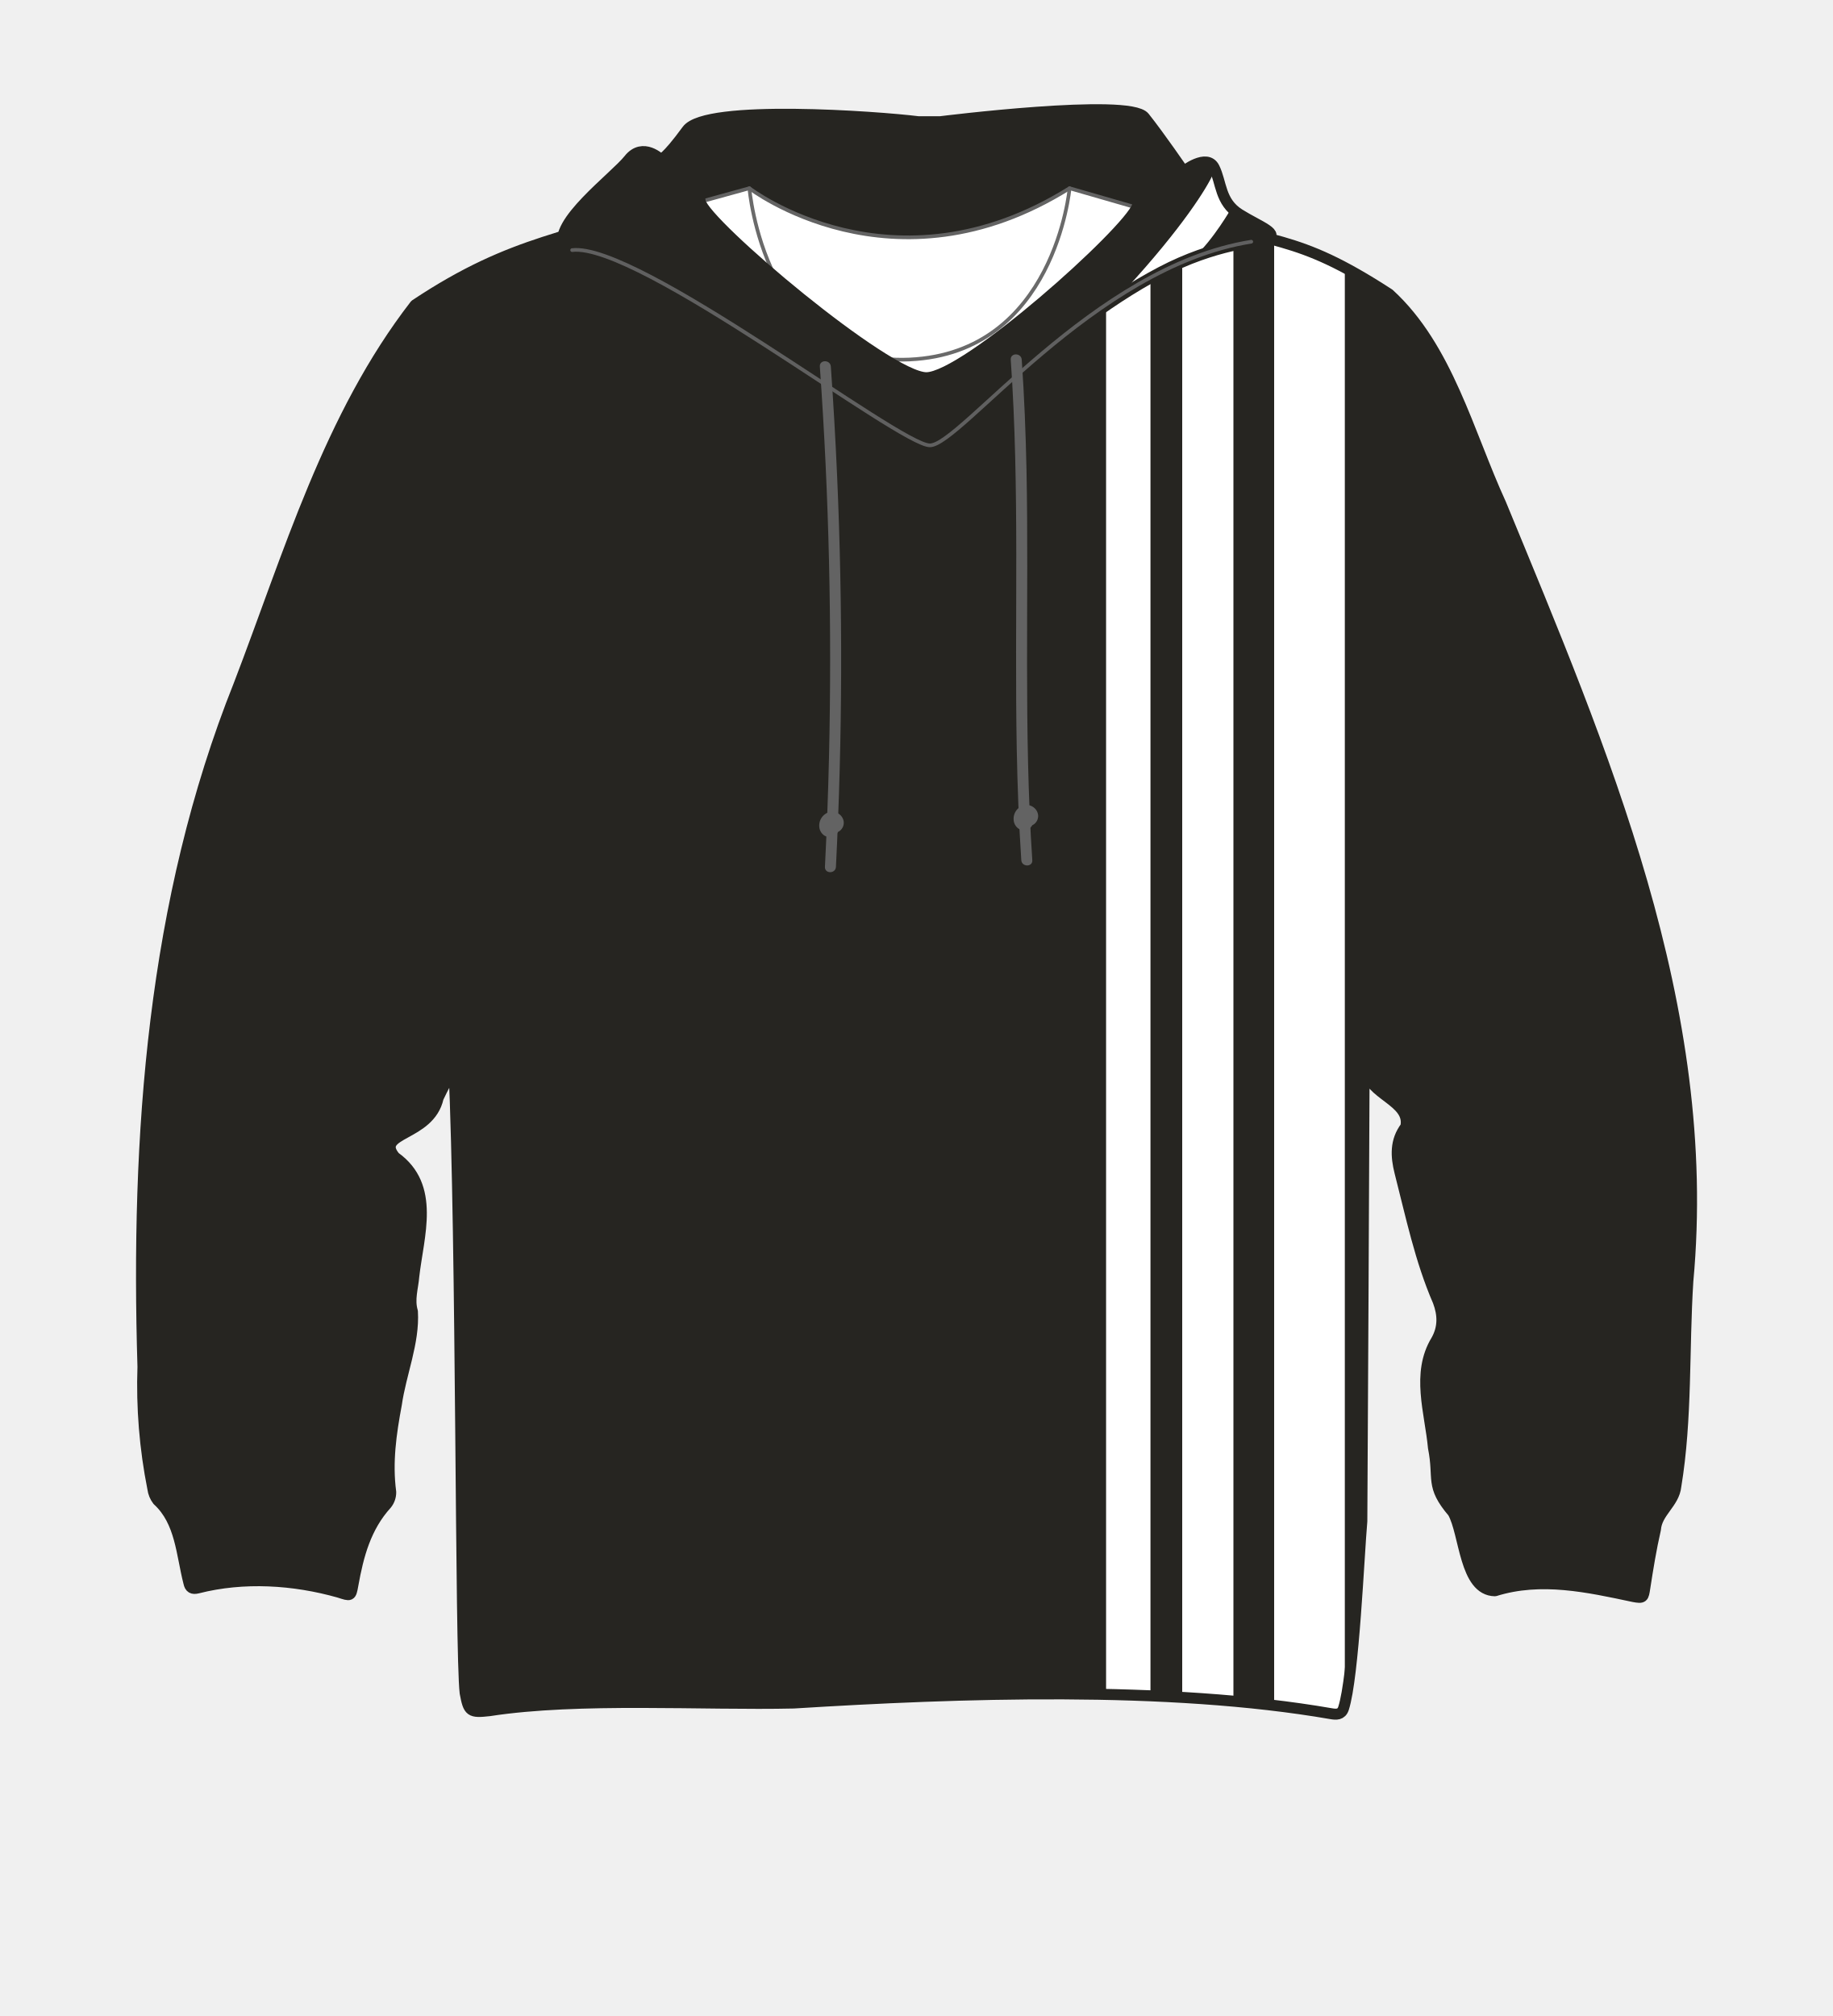
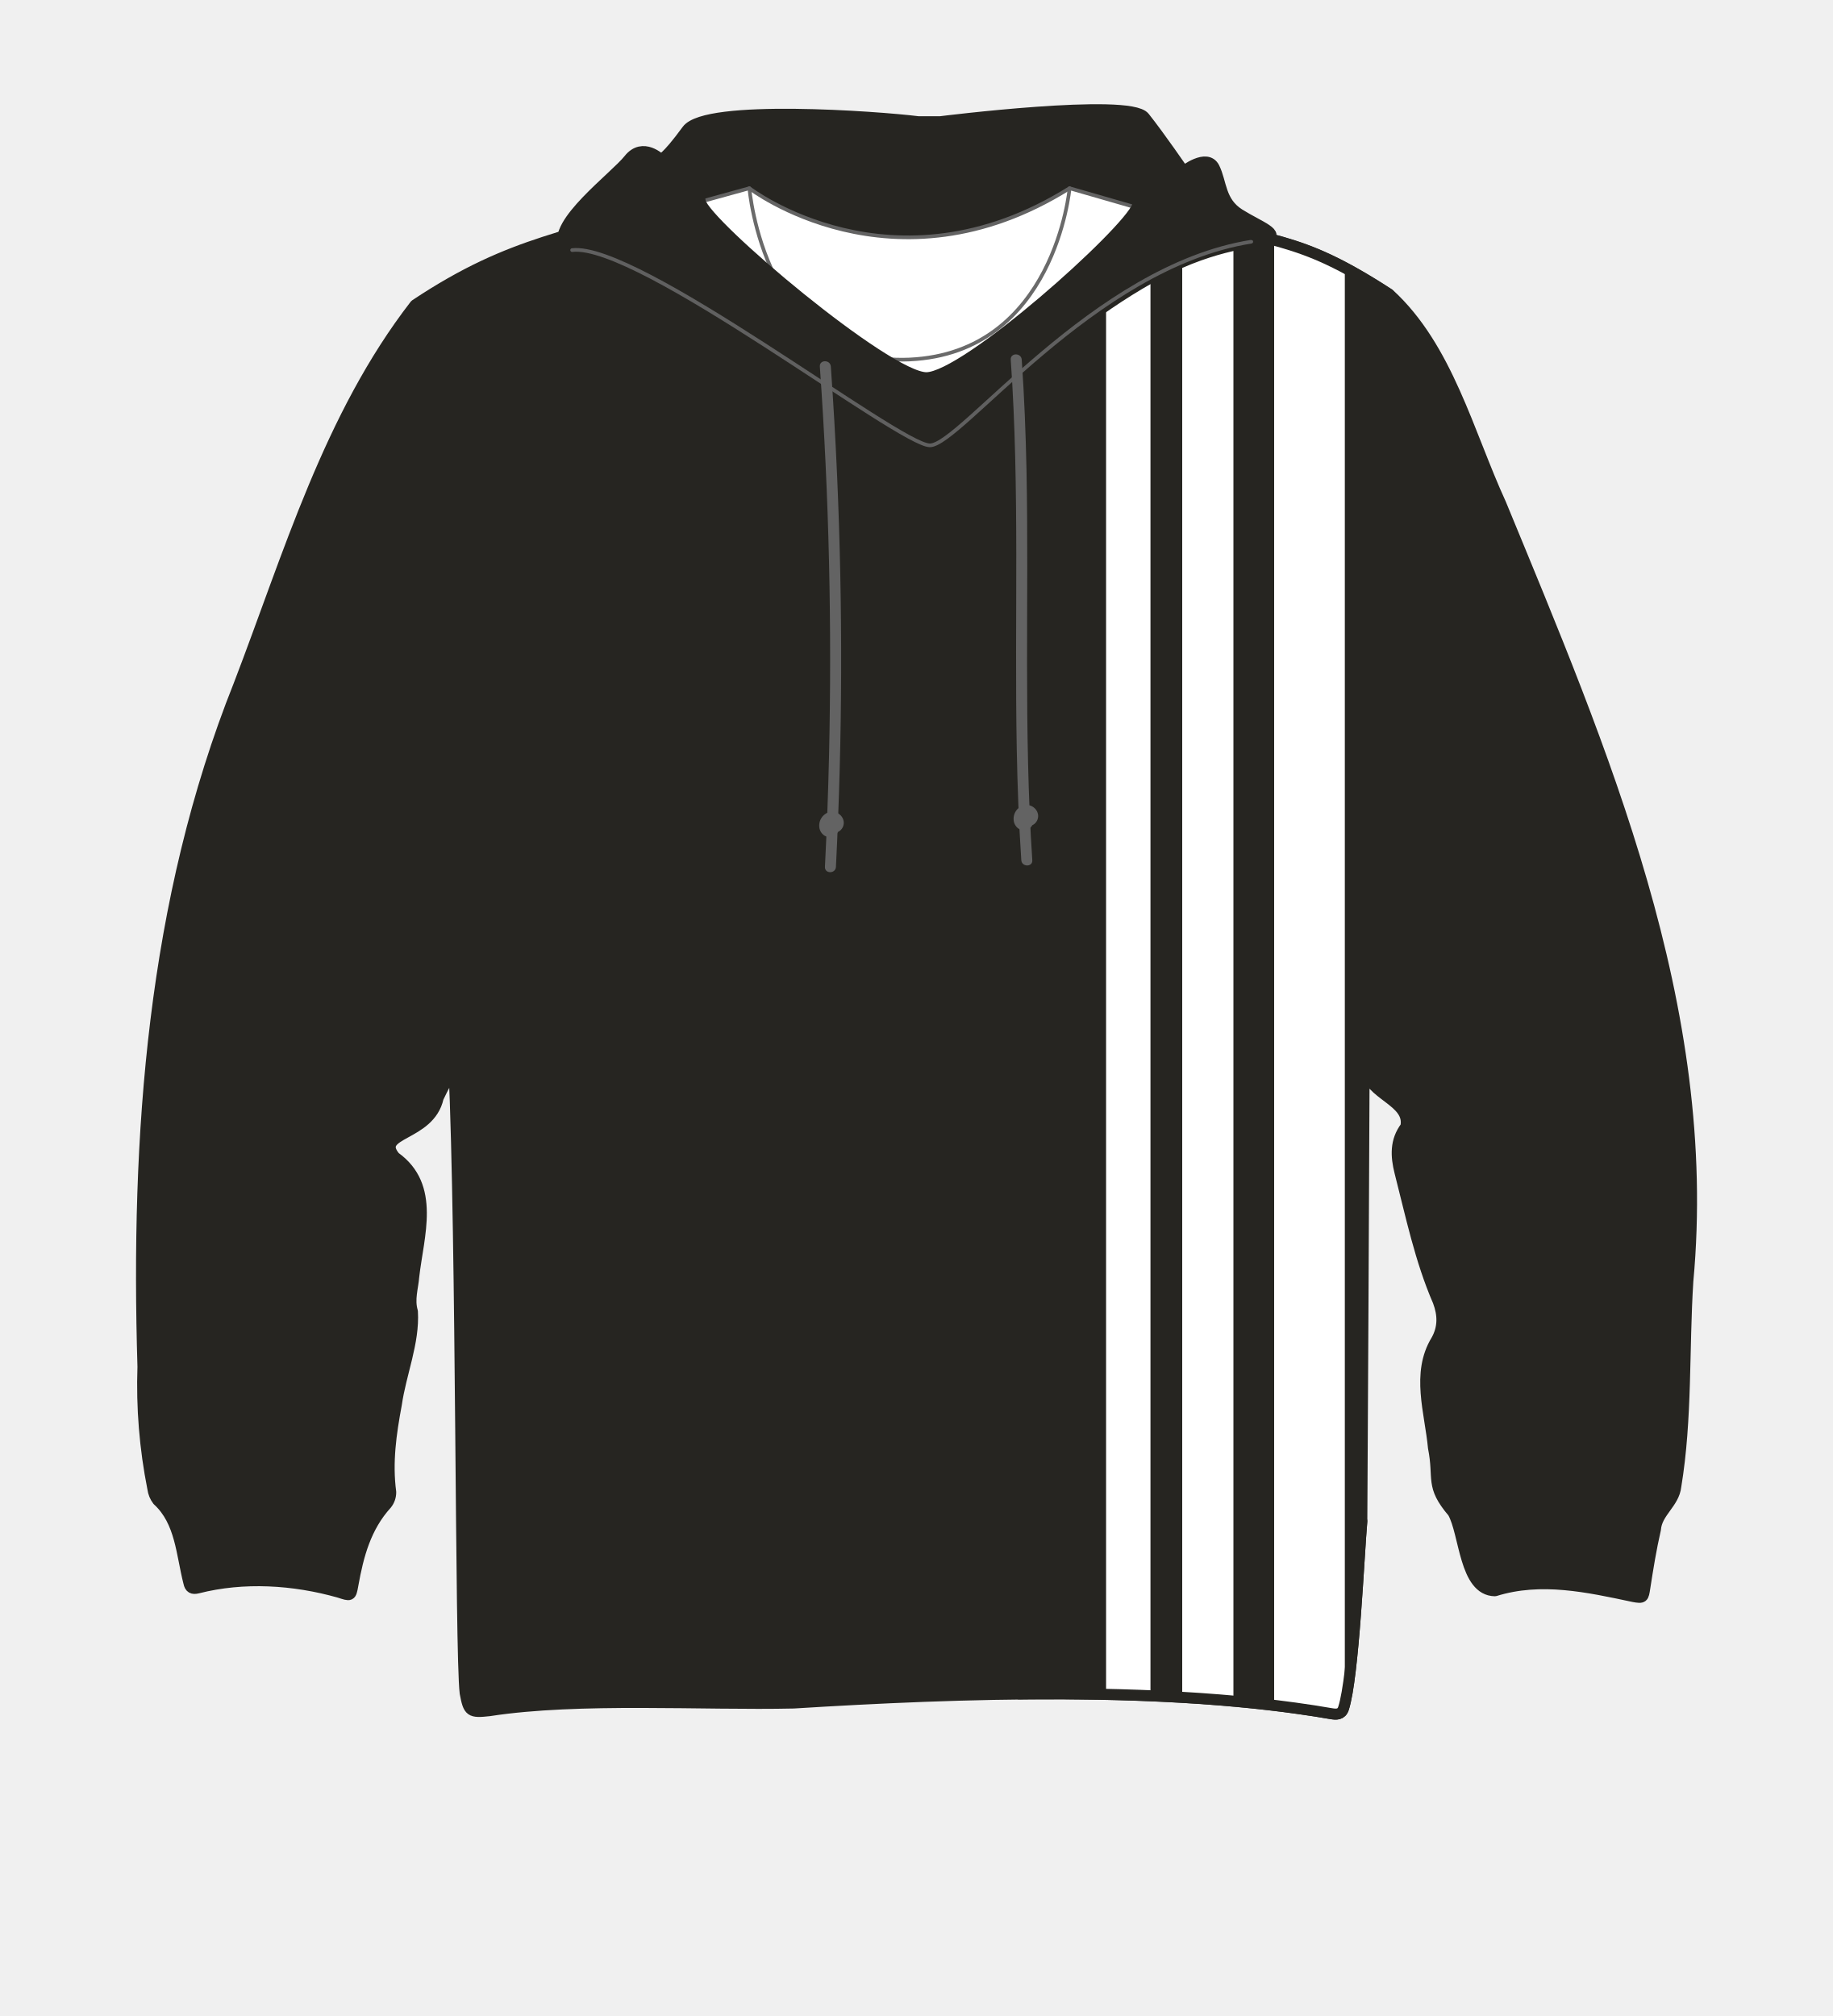
<svg xmlns="http://www.w3.org/2000/svg" width="500" height="550" viewBox="0 0 500 550">
+   <path d="M372.14 291.55q-.27 61.74-.62 123.47c-.81 9-2.21 42.49-5 51.07-.59 1.77-2 1.67-3.35 1.44-44.59-7.74-101.66-5.72-146.65-2.92-24.6.57-58.62-1.68-83 2.09-5.23.59-5.68.27-6.62-4.83-1.35-11.26-.86-123.68-3.07-170.84-1.42 2.83-2.94 5.6-4.29 8.46-2.37 10.67-17.5 9.3-11.81 16.18 11.11 7.95 6.41 21.38 5.15 32.56-.25 3.15-1.35 6.27-.37 9.58.51 8.44-3.19 16.94-4.38 25.31-1.5 8-2.61 15.83-1.54 23.93a5.1 5.1 0 01-1.13 3.3c-5.71 6.28-7.75 14-9.19 22.06-.57 3.18-.61 3-3.74 2-12.38-3.52-26.09-4.38-38.6-1.18-1.39.34-2.11 0-2.41-1.47-2-7.76-2.18-16.67-8.49-22.43a6.62 6.62 0 01-1.33-3.22 144.46 144.46 0 01-2.7-33.25c-1.91-63 2.6-126.93 26.19-186 13.61-35.43 24.56-73.32 48.07-103.67 27.32-18.2 42.2-17.85 72.63-28.88 26 44.54 65.32 51.34 65.81 51.88 12.69-2.58 63.32-50.76 67-49.23 29.12 10.5 33.87 6.09 60.26 23.26 15.94 14.59 21.63 38 30.45 57.21 27.81 67.48 58 137.39 51.05 212.08-1.19 18.65-.23 37.45-3.28 55.95-.49 4.66-5.21 7.09-5.56 11.78-1.22 5.28-2.08 10.65-2.91 16-.4 2.6-.41 2.83-3.08 2.33-12.48-2.66-25.26-5.49-37.8-1.58-8.34-.15-8.13-15.56-11.44-21.4-6.28-7.37-3.61-9-5.33-17.64-.9-9.7-4.68-20.27.79-29.26 2-3.53 1.86-7.05.51-10.66-4.9-11.28-7.4-23.41-10.45-35.29-1.07-4.3-1.31-8.49 1.61-12.34 1.51-7.23-10.43-8.68-10.93-15.93z" fill="#262521" stroke="#262521" stroke-linecap="round" stroke-linejoin="round" stroke-width="3" />
  <path fill="#262521" d="M181.19 58.54l20.28-19.71 103.61-2.25 13.58 20.37-65.95 46.1-71.52-44.51z" />
  <path d="M310.78 56.83l-19-5.48c-48.16 30.16-87.35 0-87.35 0l-19.77 5.46 69 58.54 63-57z" fill="#fff" stroke="#636363" stroke-linecap="round" stroke-linejoin="round" />
  <path d="M204.44 51.35s4 48.55 43.68 46.73 43.67-46.73 43.67-46.73" fill="none" stroke="#636363" stroke-linecap="round" stroke-linejoin="round" opacity=".95" />
-   <path d="M372.14 291.55q-.27 61.74-.62 123.47c-.81 9-2.21 42.49-5 51.07-.59 1.77-2 1.67-3.35 1.44-44.59-7.74-101.66-5.72-146.65-2.92-24.6.57-58.62-1.68-83 2.09-5.23.59-5.68.27-6.62-4.83-1.35-11.26-.86-123.68-3.07-170.84-1.42 2.83-2.94 5.6-4.29 8.46-2.37 10.67-17.5 9.3-11.81 16.18 11.11 7.95 6.41 21.38 5.15 32.56-.25 3.15-1.35 6.27-.37 9.58.51 8.44-3.19 16.94-4.38 25.31-1.5 8-2.61 15.83-1.54 23.93a5.1 5.1 0 01-1.13 3.3c-5.71 6.28-7.75 14-9.19 22.06-.57 3.18-.61 3-3.74 2-12.38-3.52-26.09-4.38-38.6-1.18-1.39.34-2.11 0-2.41-1.47-2-7.76-2.18-16.67-8.49-22.43a6.62 6.62 0 01-1.33-3.22 144.46 144.46 0 01-2.7-33.25c-1.91-63 2.6-126.93 26.19-186 13.61-35.43 24.56-73.32 48.07-103.67 27.32-18.2 42.2-17.85 72.63-28.88 26 44.54 65.32 51.34 65.81 51.88 12.69-2.58 63.32-50.76 67-49.23 29.12 10.5 33.87 6.09 60.26 23.26 15.94 14.59 21.63 38 30.45 57.21 27.81 67.48 58 137.39 51.05 212.08-1.19 18.65-.23 37.45-3.28 55.95-.49 4.66-5.21 7.09-5.56 11.78-1.22 5.28-2.08 10.65-2.91 16-.4 2.6-.41 2.83-3.08 2.33-12.48-2.66-25.26-5.49-37.8-1.58-8.34-.15-8.13-15.56-11.44-21.4-6.28-7.37-3.61-9-5.33-17.64-.9-9.7-4.68-20.27.79-29.26 2-3.53 1.86-7.05.51-10.66-4.9-11.28-7.4-23.41-10.45-35.29-1.07-4.3-1.31-8.49 1.61-12.34 1.51-7.23-10.43-8.68-10.93-15.93z" fill="#262521" />
  <path fill="#fff" d="M301.75 73.55h12.11v389.7h-12.11zM322.52 65.94h13.97v397.3h-13.97zM366.88 463.24l-1.82 4.32L347.6 465V65.46l19.28 8.09v389.69z" />
-   <path d="M372.14 291.55q-.27 61.74-.62 123.47c-.81 9-2.21 42.49-5 51.07-.59 1.77-2 1.67-3.35 1.44-44.59-7.74-101.66-5.72-146.65-2.92-24.6.57-58.62-1.68-83 2.09-5.23.59-5.68.27-6.62-4.83-1.35-11.26-.86-123.68-3.07-170.84-1.42 2.83-2.94 5.6-4.29 8.46-2.37 10.67-17.5 9.3-11.81 16.18 11.11 7.95 6.41 21.38 5.15 32.56-.25 3.15-1.35 6.27-.37 9.58.51 8.44-3.19 16.94-4.38 25.31-1.5 8-2.61 15.83-1.54 23.93a5.1 5.1 0 01-1.13 3.3c-5.71 6.28-7.75 14-9.19 22.06-.57 3.18-.61 3-3.74 2-12.38-3.52-26.09-4.38-38.6-1.18-1.39.34-2.11 0-2.41-1.47-2-7.76-2.18-16.67-8.49-22.43a6.62 6.62 0 01-1.33-3.22 144.46 144.46 0 01-2.7-33.25c-1.91-63 2.6-126.93 26.19-186 13.61-35.43 24.56-73.32 48.07-103.67 27.32-18.2 42.2-17.85 72.63-28.88 26 44.54 65.32 51.34 65.81 51.88 12.69-2.58 63.32-50.76 67-49.23 29.12 10.5 33.87 6.09 60.26 23.26 15.94 14.59 21.63 38 30.45 57.21 27.81 67.48 58 137.39 51.05 212.08-1.19 18.65-.23 37.45-3.28 55.95-.49 4.66-5.21 7.09-5.56 11.78-1.22 5.28-2.08 10.65-2.91 16-.4 2.6-.41 2.83-3.08 2.33-12.48-2.66-25.26-5.49-37.8-1.58-8.34-.15-8.13-15.56-11.44-21.4-6.28-7.37-3.61-9-5.33-17.64-.9-9.7-4.68-20.27.79-29.26 2-3.53 1.86-7.05.51-10.66-4.9-11.28-7.4-23.41-10.45-35.29-1.07-4.3-1.31-8.49 1.61-12.34 1.51-7.23-10.43-8.68-10.93-15.93z" fill="none" stroke="#262521" stroke-linecap="round" stroke-linejoin="round" stroke-width="3" />
-   <path d="M252.71 103.05c-10.71 0-60.3-41.85-61.67-48s9-7.59 16.56-9c16.21-3 67.31-4.92 82.68-2.58 9.26 1.41 23.26 3.73 20 12.79-2.5 7.07-46.85 46.79-57.57 46.79zm85.39-44.62c-5.35-3.37-4.85-8.67-6.86-12.68s-8.35 1-8.35 1-6.52-9.53-10.7-14.77-55.67 1.23-55.67 1.23h-6c-10.95-1.37-57.91-4.79-63.07 2.3-5.85 8-7.19 8-7.19 8s-4.85-4.85-8.69 0S150.55 61 153.89 67.32C184.67 71 243 121.5 253.68 121.5c6.05 0 31.76-30.79 63-47.24 14.78-7.78 26.77-8.37 28.26-8.82 5.06-1.5-1.49-3.64-6.84-7.01z" fill="#262521" />
  <path d="M336 56.68s-4.8-9.72-5-9.34c-1.65 3.83-8.5 14.8-23.61 31.26-.84 1 15.5-7.36 18.36-8.44C331 65.46 336 56.68 336 56.68z" fill="#fff" />
-   <path d="M252.71 103.05c-10.71 0-60.3-41.85-61.67-48s9-7.59 16.56-9c16.21-3 67.31-4.92 82.68-2.58 9.26 1.41 23.26 3.73 20 12.79-2.5 7.07-46.85 46.79-57.57 46.79zm85.39-44.62c-5.35-3.37-4.85-8.67-6.86-12.68s-8.35 1-8.35 1-6.52-9.53-10.7-14.77-55.67 1.23-55.67 1.23h-6c-10.95-1.37-57.91-4.79-63.07 2.3-5.85 8-7.19 8-7.19 8s-4.85-4.85-8.69 0S150.55 61 153.89 67.32C184.67 71 243 121.5 253.68 121.5c6.05 0 31.76-30.79 63-47.24 14.78-7.78 26.77-8.37 28.26-8.82 5.06-1.5-1.49-3.64-6.84-7.01z" fill="none" stroke="#262521" stroke-linecap="round" stroke-linejoin="round" stroke-width="3" />
+   <path d="M252.71 103.05c-10.71 0-60.3-41.85-61.67-48s9-7.59 16.56-9c16.21-3 67.31-4.92 82.68-2.58 9.26 1.41 23.26 3.73 20 12.79-2.5 7.07-46.85 46.79-57.57 46.79zm85.39-44.62c-5.35-3.37-4.85-8.67-6.86-12.68s-8.35 1-8.35 1-6.52-9.53-10.7-14.77-55.67 1.23-55.67 1.23h-6c-10.95-1.37-57.91-4.79-63.07 2.3-5.85 8-7.19 8-7.19 8s-4.85-4.85-8.69 0S150.55 61 153.89 67.32C184.67 71 243 121.5 253.68 121.5c6.05 0 31.76-30.79 63-47.24 14.78-7.78 26.77-8.37 28.26-8.82 5.06-1.5-1.49-3.64-6.84-7.01z" fill="#262521" stroke="#262521" stroke-linecap="round" stroke-linejoin="round" stroke-width="3" />
  <path d="M156.08 68.23c18-2.15 89.27 53.27 97.6 53.27s44.52-48.7 87.68-55.56" fill="none" stroke="#636363" stroke-linecap="round" stroke-linejoin="round" opacity=".95" />
  <path d="M223.66 100q1.88 26.51 2.5 53.09t0 53.41q-.35 15-1.11 30c-.09 1.93 2.91 1.92 3 0q1.34-26.55 1.42-53.14T228.38 130q-.66-15-1.72-30c-.13-1.92-3.13-1.93-3 0z" fill="#636363" />
  <path d="M227.25 222.21A2.46 2.46 0 00225 224a2.59 2.59 0 00.63 2.61 2.66 2.66 0 003.16.27 2.78 2.78 0 001.38-2.75 3 3 0 00-.76-1.61 3.32 3.32 0 00-1.35-.89 3.17 3.17 0 00-2.86.4 3.85 3.85 0 00-1.63 2.4 4 4 0 000 1.61 3.2 3.2 0 00.72 1.39 2.59 2.59 0 003.31.55 2.49 2.49 0 001-3.36 1.58 1.58 0 00-.9-.69 1.49 1.49 0 00-1.69 2.2l.06.12-.15-.36a.72.72 0 010 .21v-.4.16-.4a1 1 0 01-.06.25l.15-.36a1 1 0 01-.16.26l.24-.3a1.61 1.61 0 01-.23.22l.31-.23a2 2 0 01-.32.18l.36-.15a1.25 1.25 0 01-.26.07l.39-.05h-.27l.4.05a1.34 1.34 0 01-.27-.07l.36.15a2.07 2.07 0 01-.25-.15l.31.23a1.72 1.72 0 01-.27-.27l.23.31a2.08 2.08 0 01-.22-.38l.16.35a2 2 0 01-.14-.53l.05.4a2.62 2.62 0 010-.56l-.05.4a2.73 2.73 0 01.15-.56l-.15.36a2.11 2.11 0 01.31-.52l-.24.3a3.42 3.42 0 01.42-.43l-.3.24a2.18 2.18 0 01.46-.28l-.35.15a2.42 2.42 0 01.46-.13l-.4.06a1.55 1.55 0 01.43 0l-.4-.06a2 2 0 01.42.11l-.36-.15a2.86 2.86 0 01.42.24l-.31-.23a1.77 1.77 0 01.31.3l-.24-.31a1.93 1.93 0 01.22.36l-.16-.36a1.48 1.48 0 01.1.36v-.4a1.5 1.5 0 010 .3v-.4a1.09 1.09 0 01-.08.31l.15-.35a1.24 1.24 0 01-.17.27l.24-.3a1.66 1.66 0 01-.27.26l.31-.23a2.07 2.07 0 01-.32.19l.36-.15a2.3 2.3 0 01-.35.1l.39-.06a1.06 1.06 0 01-.31 0l.4.05a1.25 1.25 0 01-.26-.07l.36.15a1.18 1.18 0 01-.19-.11l.3.23a.61.61 0 01-.16-.16l.23.31a.78.78 0 01-.11-.2l.15.36a1 1 0 01-.08-.3l.05.4a1.6 1.6 0 010-.31l-.05.4a1.31 1.31 0 01.09-.34l-.15.36a1.43 1.43 0 01.15-.27l-.24.31.18-.19-.3.24a.72.72 0 01.19-.11l-.36.15.18-.05-.4.06h.12a1.5 1.5 0 000-3zM275.74 98.13c1.24 17.65 1.49 35.36 1.51 53.05s-.2 35.44.13 53.16c.19 10.12.56 20.23 1.24 30.33.13 1.91 3.13 1.93 3 0-1.19-17.76-1.42-35.56-1.43-53.35s.2-35.39-.15-53.09c-.21-10-.6-20.08-1.3-30.1-.13-1.92-3.13-1.93-3 0z" fill="#636363" />
  <path d="M280.33 220.33a2.46 2.46 0 00-2.31 1.83 2.6 2.6 0 00.64 2.6 2.66 2.66 0 003.16.28 2.8 2.8 0 001.38-2.76 3.06 3.06 0 00-.76-1.61 3.32 3.32 0 00-1.35-.89 3.17 3.17 0 00-2.86.4 3.85 3.85 0 00-1.63 2.4 4 4 0 000 1.61 3.23 3.23 0 00.72 1.4 2.6 2.6 0 003.31.54 2.48 2.48 0 001-3.36 1.5 1.5 0 00-2-.54 1.53 1.53 0 00-.54 2.06.41.41 0 01.07.11l-.15-.35a1.17 1.17 0 010 .2v-.4.15-.39a1.05 1.05 0 01-.06.24l.15-.36a1.13 1.13 0 01-.16.26l.24-.3a1.58 1.58 0 01-.23.22l.3-.23a1.39 1.39 0 01-.31.18l.36-.15a.9.9 0 01-.27.07l.4-.05h-.27l.4.06a1.38 1.38 0 01-.27-.08l.36.15a1.28 1.28 0 01-.25-.15l.3.24a1.72 1.72 0 01-.27-.27l.24.3a2.08 2.08 0 01-.22-.38l.15.36a2.52 2.52 0 01-.14-.54l.06.4a2.62 2.62 0 010-.56l-.05.4a2.21 2.21 0 01.15-.56l-.15.36a2.7 2.7 0 01.3-.52l-.23.3a2.44 2.44 0 01.42-.43l-.3.24a2.69 2.69 0 01.46-.28l-.36.15a1.91 1.91 0 01.47-.12l-.4.05a1.55 1.55 0 01.43 0l-.4-.06a2.21 2.21 0 01.42.12l-.36-.15a1.69 1.69 0 01.41.24l-.3-.24a2.13 2.13 0 01.3.3l-.23-.3a1.31 1.31 0 01.21.36l-.15-.36a1.4 1.4 0 01.1.35l-.06-.4a1 1 0 010 .3v-.39a1.21 1.21 0 01-.09.31l.16-.36a1.61 1.61 0 01-.17.28l.24-.31a1.72 1.72 0 01-.27.27l.31-.24a1.5 1.5 0 01-.32.19l.35-.15a1.29 1.29 0 01-.35.1h.4-.31.4a.77.77 0 01-.26-.07l.36.15a1 1 0 01-.2-.11l.31.24a1.29 1.29 0 01-.17-.16l.24.3a.82.82 0 01-.12-.2l.15.36a1.37 1.37 0 01-.07-.29l.05.4a1.71 1.71 0 010-.32l-.05.4a1.07 1.07 0 01.09-.34l-.16.36a2.2 2.2 0 01.15-.26l-.23.3a.77.77 0 01.18-.18l-.3.23a1.18 1.18 0 01.19-.11l-.36.15h.18l-.4.05h.12a1.52 1.52 0 001.5-1.5 1.54 1.54 0 00-1.5-1.5z" fill="#636363" />
+   <path d="M318.66 57c29.12 10.5 33.87 6.09 60.26 23.26M371.52 415c-.81 9-2.21 42.49-5 51.07-.59 1.77-2 1.67-3.35 1.44-25.77-4.47-55.71-5.69-85.07-5.37" fill="none" stroke="#262521" stroke-linecap="round" stroke-linejoin="round" stroke-width="3" />
</svg>
